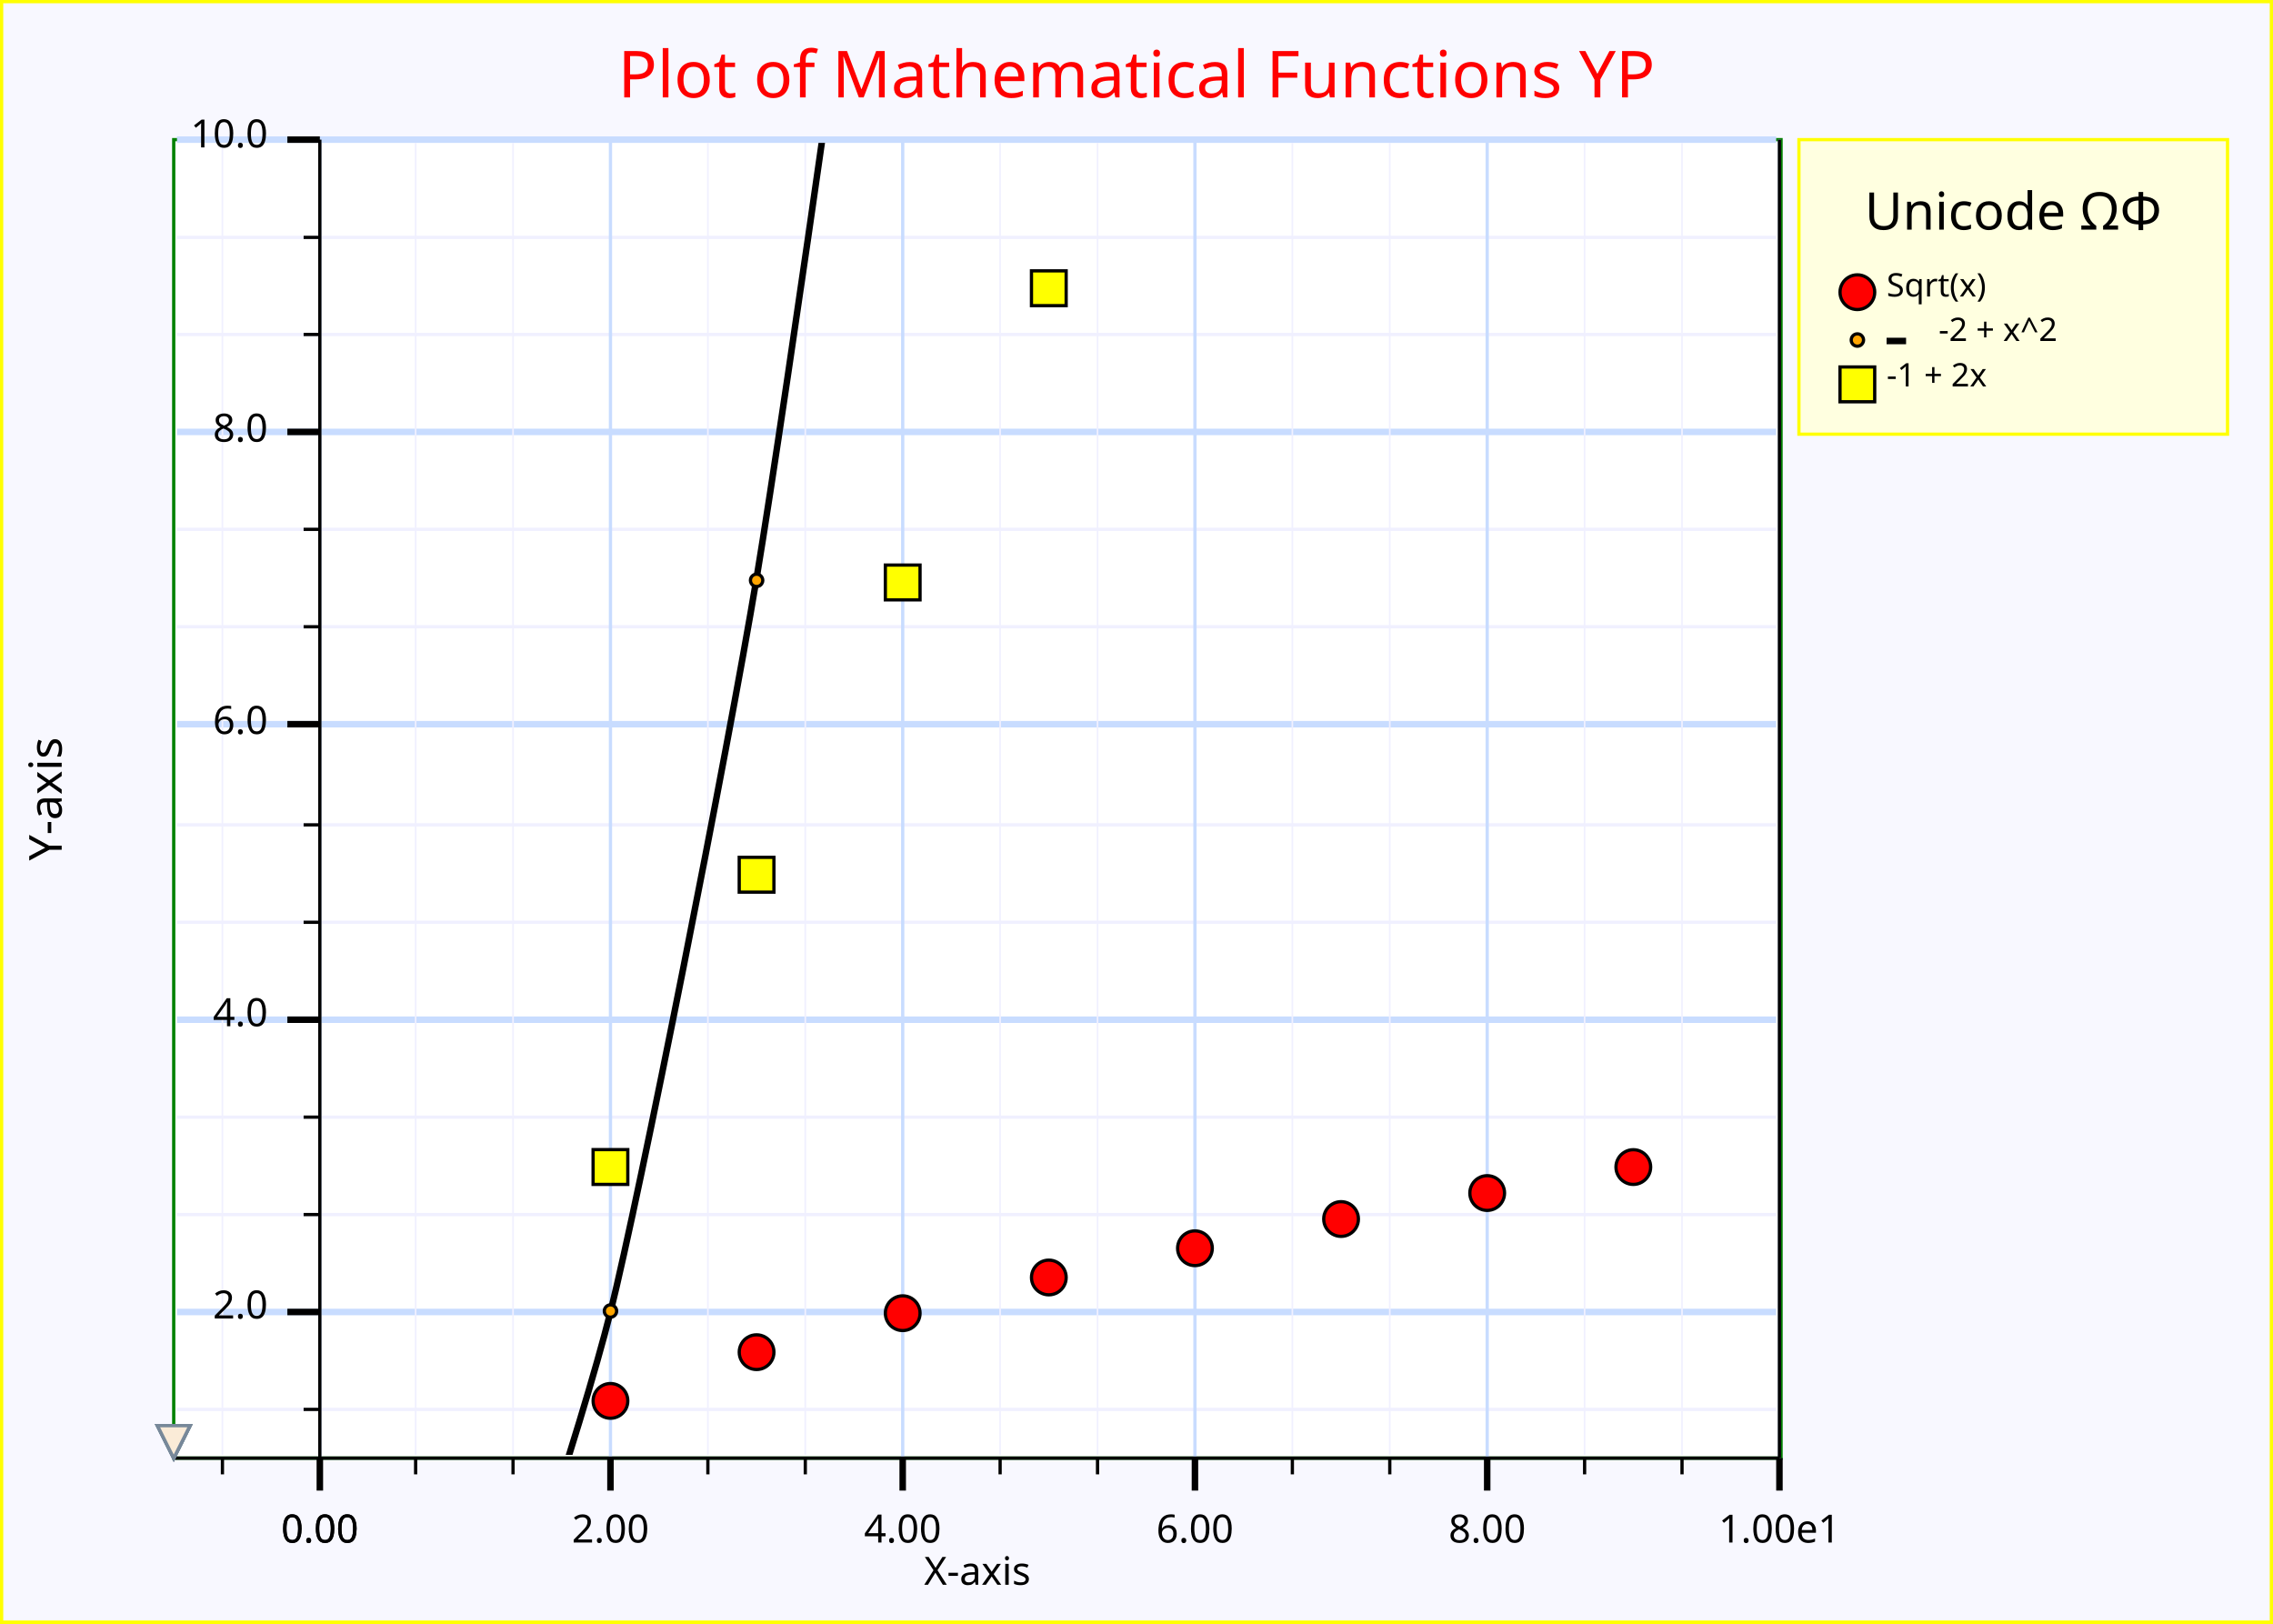
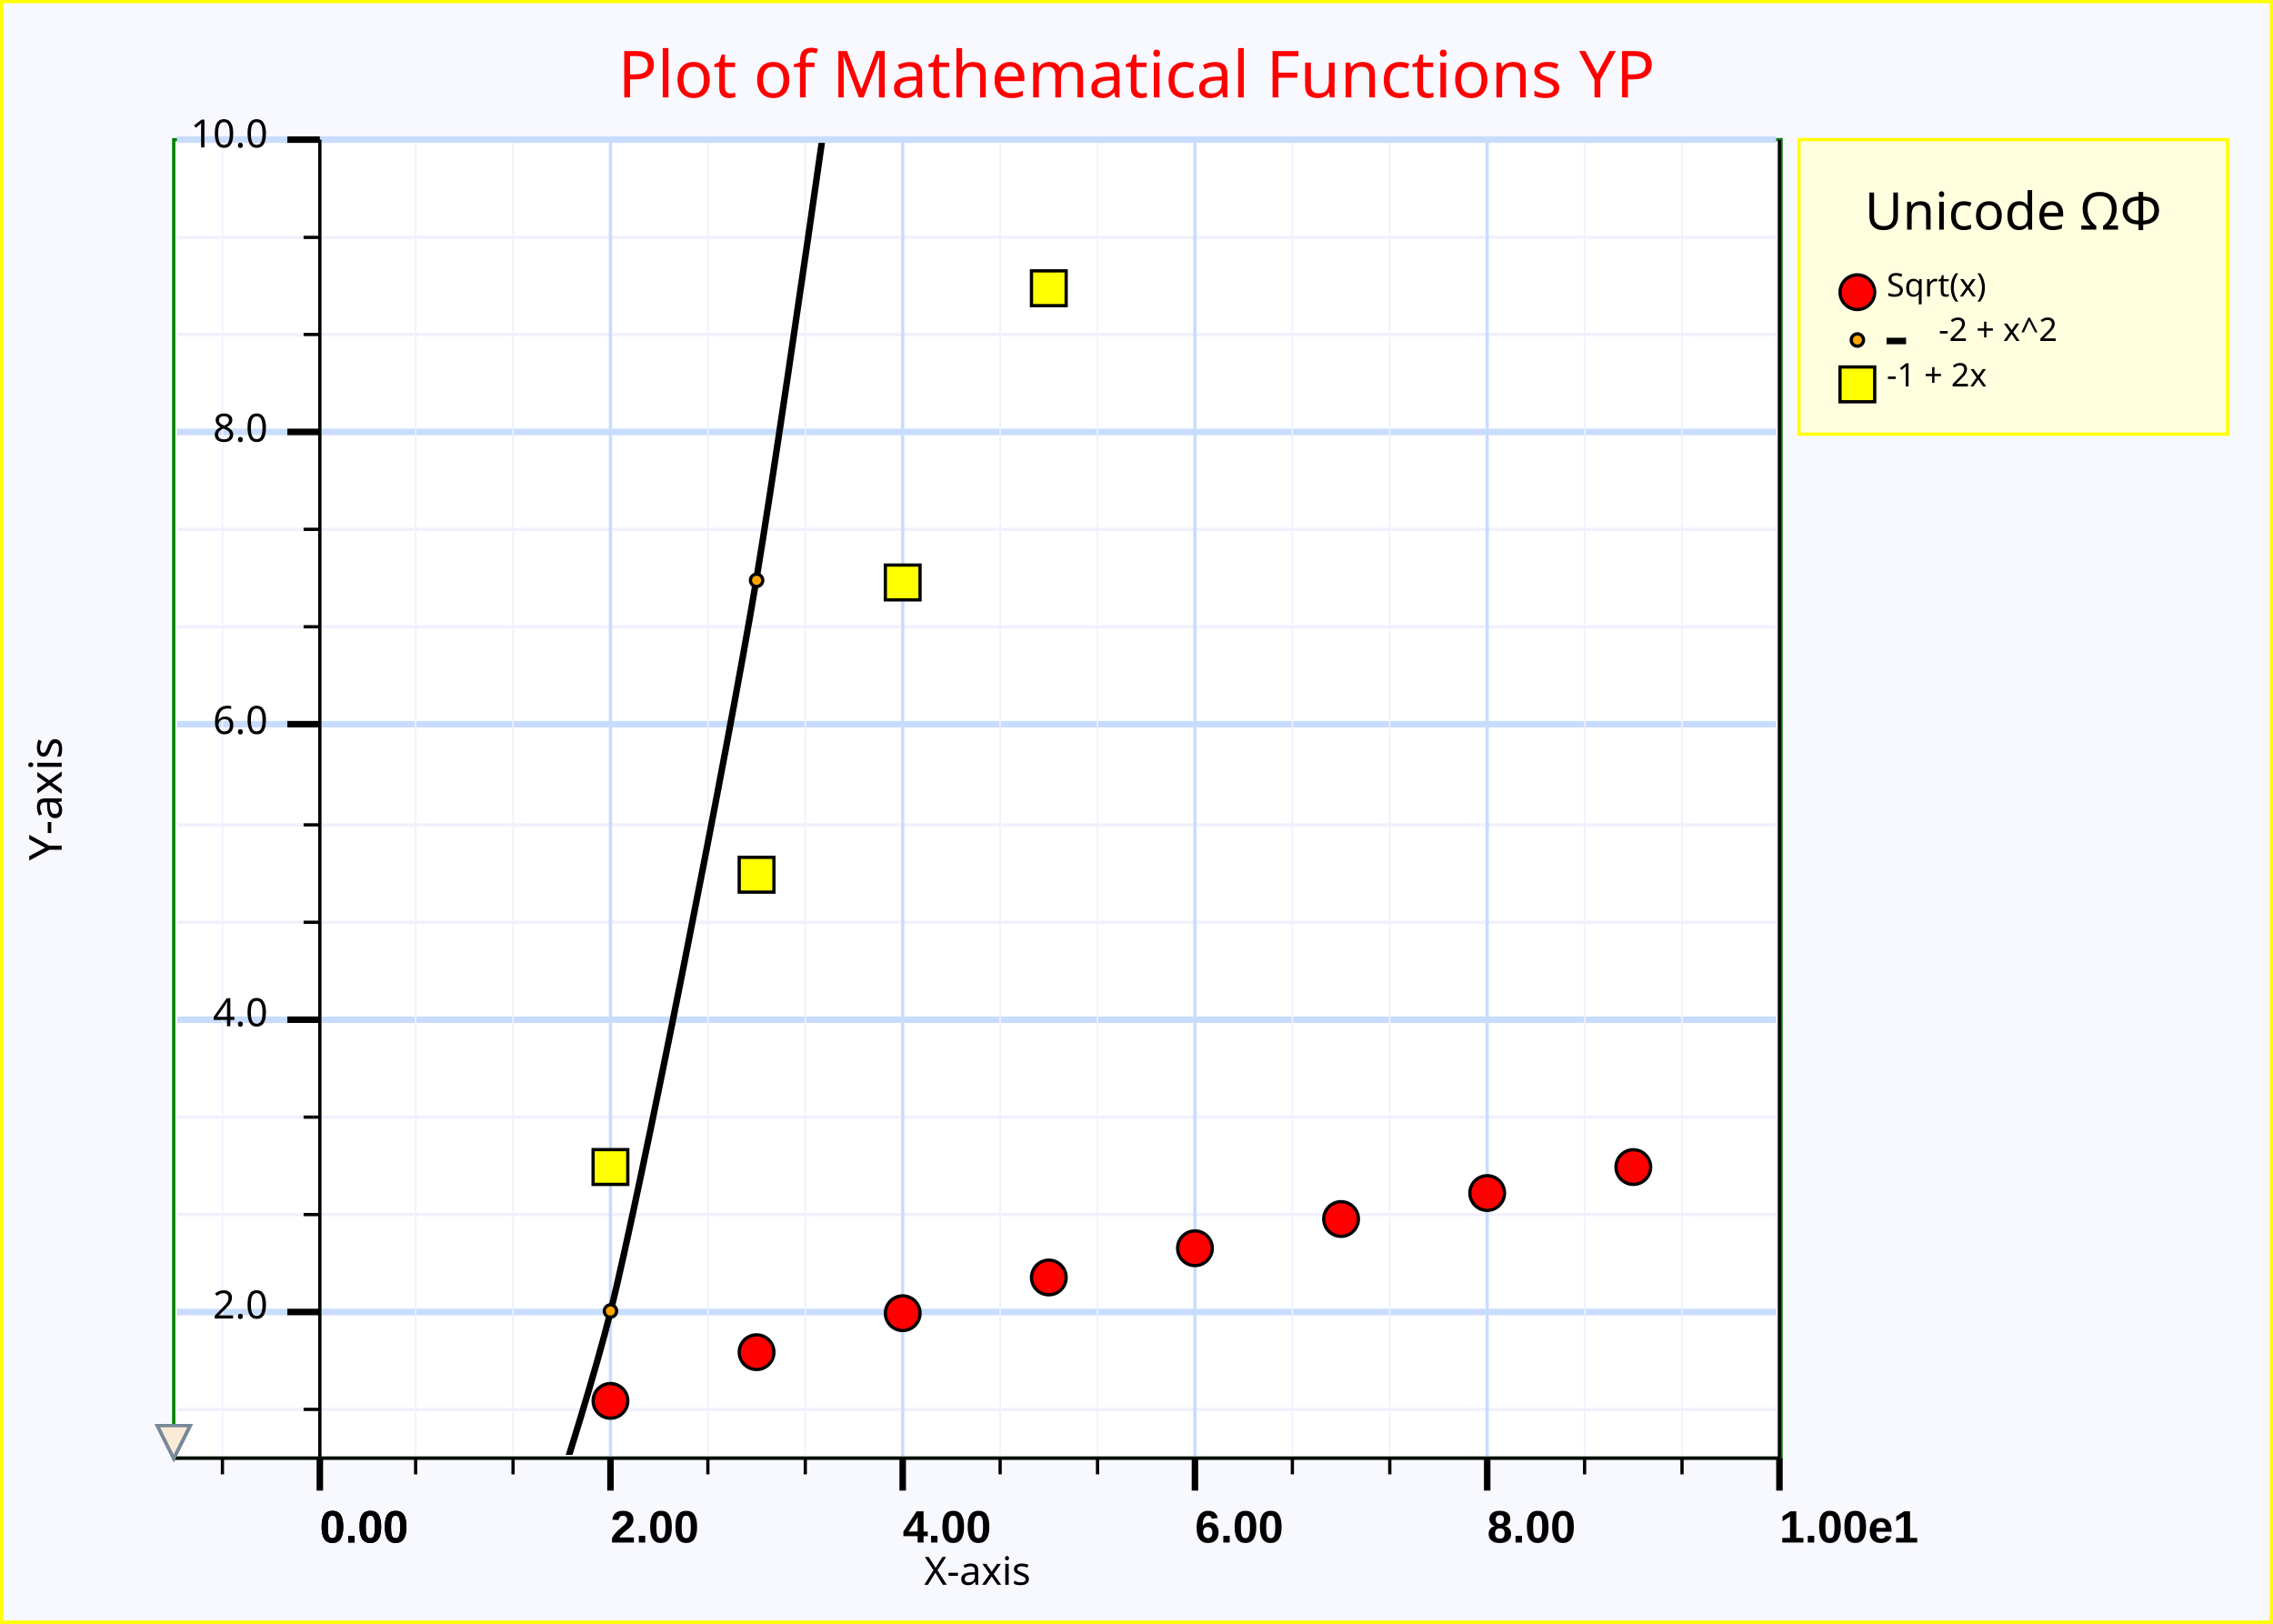
<svg xmlns="http://www.w3.org/2000/svg" width="700" height="500" version="1.1">
  <clipPath id="plot_window">
    <rect x="54.5" y="44" width="493" height="404" />
  </clipPath>
  <g id="imageBackground" stroke="rgb(255,255,0)" fill="rgb(248,248,255)" stroke-width="2" font-size="12" font-family="Lucida Sans Unicode">
    <rect x="0" y="0" width="700" height="500" />
  </g>
  <g id="plotBackground" stroke="rgb(0,128,0)" fill="rgb(255,255,255)" stroke-width="1" font-size="12" font-family="Lucida Sans Unicode">
    <rect x="53.5" y="43" width="495" height="406" />
  </g>
  <g id="yMinorGrid" stroke="rgb(240,240,255)" stroke-width="1" font-size="12" font-family="Lucida Sans Unicode">
    <path d="M54.5,434 L547,434  M54.5,374 L547,374  M54.5,344 L547,344  M54.5,284 L547,284  M54.5,254 L547,254  M54.5,193 L547,193  M54.5,163 L547,163  M54.5,103 L547,103  M54.5,73.1 L547,73.1  " fill="none" />
  </g>
  <g id="yMajorGrid" stroke="rgb(200,220,255)" stroke-width="2" font-size="12" font-family="Lucida Sans Unicode">
    <path d="M54.5,404 L547,404  M54.5,314 L547,314  M54.5,223 L547,223  M54.5,133 L547,133  M54.5,43 L547,43  " fill="none" />
  </g>
  <g id="xMinorGrid" stroke="rgb(240,240,255)" stroke-width="0.5" font-size="12" font-family="Lucida Sans Unicode">
    <path d="M128,44 L128,448  M158,44 L158,448  M218,44 L218,448  M248,44 L248,448  M308,44 L308,448  M338,44 L338,448  M398,44 L398,448  M428,44 L428,448  M488,44 L488,448  M518,44 L518,448  M68.5,44 L68.5,448  " fill="none" />
  </g>
  <g id="xMajorGrid" stroke="rgb(200,220,255)" stroke-width="1" font-size="12" font-family="Lucida Sans Unicode">
    <path d="M98.5,43 L98.5,449  M188,43 L188,449  M278,43 L278,449  M368,43 L368,449  M458,43 L458,449  M548,43 L548,449  M98.5,43 L98.5,449  " fill="none" />
  </g>
  <g id="yAxis" stroke="rgb(0,0,0)" stroke-width="1" font-size="12" font-family="Lucida Sans Unicode">
    <line x1="98.5" y1="43" x2="98.5" y2="449" />
    <line x1="548" y1="43" x2="548" y2="449" />
  </g>
  <g id="xAxis" stroke="rgb(0,0,0)" stroke-width="1" font-size="12" font-family="Lucida Sans Unicode">
    <line x1="53.5" y1="449" x2="548" y2="449" />
  </g>
  <g id="yMinorTicks" stroke="rgb(0,0,0)" stroke-width="1" font-size="12" font-family="Lucida Sans Unicode">
    <path d="M93.5,434 L98.5,434  M93.5,374 L98.5,374  M93.5,344 L98.5,344  M93.5,284 L98.5,284  M93.5,254 L98.5,254  M93.5,193 L98.5,193  M93.5,163 L98.5,163  M93.5,103 L98.5,103  M93.5,73.1 L98.5,73.1  " fill="none" />
  </g>
  <g id="xMinorTicks" stroke="rgb(0,0,0)" stroke-width="1" font-size="12" font-family="Lucida Sans Unicode">
    <path d="M128,449 L128,454  M158,449 L158,454  M218,449 L218,454  M248,449 L248,454  M308,449 L308,454  M338,449 L338,454  M398,449 L398,454  M428,449 L428,454  M488,449 L488,454  M518,449 L518,454  M68.5,449 L68.5,454  " fill="none" />
  </g>
  <g id="yMajorTicks" stroke="rgb(0,0,0)" stroke-width="2" font-size="12" font-family="Lucida Sans Unicode">
    <path d="M88.5,404 L98.5,404  M88.5,314 L98.5,314  M88.5,223 L98.5,223  M88.5,133 L98.5,133  M88.5,43 L98.5,43  " fill="none" />
  </g>
  <g id="xMajorTicks" stroke="rgb(0,0,0)" stroke-width="2" font-size="12" font-family="Lucida Sans Unicode">
    <path d="M98.5,449 L98.5,459  M188,449 L188,459  M278,449 L278,459  M368,449 L368,459  M458,449 L458,459  M548,449 L548,459  M98.5,449 L98.5,459  " fill="none" />
  </g>
-   <g id="xTicksValues" font-size="12" font-family="Lucida Sans Unicode">
-     <text x="98.5" y="475" text-anchor="middle" font-size="12" font-family="Lucida Sans Unicode">0.00 </text>
-     <text x="188" y="475" text-anchor="middle" font-size="12" font-family="Lucida Sans Unicode">2.00 </text>
-     <text x="278" y="475" text-anchor="middle" font-size="12" font-family="Lucida Sans Unicode">4.00 </text>
-     <text x="368" y="475" text-anchor="middle" font-size="12" font-family="Lucida Sans Unicode">6.00 </text>
-     <text x="458" y="475" text-anchor="middle" font-size="12" font-family="Lucida Sans Unicode">8.00 </text>
-     <text x="548" y="475" text-anchor="middle" font-size="12" font-family="Lucida Sans Unicode">1.00e1 </text>
-     <text x="98.5" y="475" text-anchor="middle" font-size="12" font-family="Lucida Sans Unicode">0.00 </text>
+   <g id="xTicksValues" font-size="14" font-family="arial" font-weight="bold">
+     <text x="98.5" y="475">0.00 </text>
+     <text x="188" y="475">2.00 </text>
+     <text x="278" y="475">4.00 </text>
+     <text x="368" y="475">6.00 </text>
+     <text x="458" y="475">8.00 </text>
+     <text x="548" y="475">1.00e1 </text>
+     <text x="98.5" y="475">0.00 </text>
  </g>
  <g id="yTicksValues" font-size="12" font-family="Lucida Sans Unicode">
    <text x="82.5" y="406" text-anchor="end" font-size="12" font-family="Lucida Sans Unicode">2.0 </text>
    <text x="82.5" y="316" text-anchor="end" font-size="12" font-family="Lucida Sans Unicode">4.0 </text>
    <text x="82.5" y="226" text-anchor="end" font-size="12" font-family="Lucida Sans Unicode">6.0 </text>
    <text x="82.5" y="136" text-anchor="end" font-size="12" font-family="Lucida Sans Unicode">8.0 </text>
    <text x="82.5" y="45.4" text-anchor="end" font-size="12" font-family="Lucida Sans Unicode">10.0 </text>
  </g>
  <g id="yLabel" font-size="12" font-family="Lucida Sans Unicode">
    <text x="19" y="246" text-anchor="middle" transform="rotate(-90 19 246)" font-size="14" font-family="Lucida Sans Unicode">Y-axis </text>
  </g>
  <g id="xLabel" font-size="12" font-family="Lucida Sans Unicode">
    <text x="301" y="488" text-anchor="middle" font-size="12" font-family="Lucida Sans Unicode">X-axis </text>
  </g>
  <g id="plotLines" stroke-width="2" font-size="12" font-family="Lucida Sans Unicode">
    <g clip-path="url(#plot_window)" stroke="rgb(0,0,0)" stroke-width="2" font-size="12" font-family="Lucida Sans Unicode">
      <path d="M-351,-3.93e+03 S-315,-3.23e+03 -306,-3.07e+03 S-270,-2.45e+03 -261,-2.3e+03 S-225,-1.75e+03 -216,-1.63e+03 S-180,-1.15e+03 -171,-1.04e+03 S-135,-634 -126,-543 S-90.4,-210 -81.5,-137 S-45.5,124 -36.5,178 S-0.48,368 8.52,404 S44.5,521 53.5,539 S89.5,584 98.5,584 S134,557 143,539 S179,440 188,404 S224,232 233,178 S269,-65.3 278,-137 S314,-453 323,-543 S359,-931 368,-1.04e+03 S404,-1.5e+03 413,-1.63e+03 S449,-2.16e+03 458,-2.3e+03 S494,-2.91e+03 503,-3.07e+03 S548,-4.01e+03 548,-3.93e+03 " fill="none" />
    </g>
  </g>
  <g id="plotPoints" clip-path="url(#plot_window)" font-size="12" font-family="Lucida Sans Unicode">
    <g stroke="rgb(0,0,0)" fill="rgb(255,0,0)" font-size="12" font-family="Lucida Sans Unicode">
      <text x="188" y="435" text-anchor="middle" font-size="14" font-family="Lucida Sans Unicode">● </text>
      <text x="233" y="420" text-anchor="middle" font-size="14" font-family="Lucida Sans Unicode">● </text>
      <text x="278" y="408" text-anchor="middle" font-size="14" font-family="Lucida Sans Unicode">● </text>
      <text x="323" y="397" text-anchor="middle" font-size="14" font-family="Lucida Sans Unicode">● </text>
      <text x="368" y="388" text-anchor="middle" font-size="14" font-family="Lucida Sans Unicode">● </text>
      <text x="413" y="379" text-anchor="middle" font-size="14" font-family="Lucida Sans Unicode">● </text>
      <text x="458" y="371" text-anchor="middle" font-size="14" font-family="Lucida Sans Unicode">● </text>
      <text x="503" y="363" text-anchor="middle" font-size="14" font-family="Lucida Sans Unicode">● </text>
    </g>
    <g stroke="rgb(0,0,0)" fill="rgb(255,165,0)" font-size="12" font-family="Lucida Sans Unicode">
      <text x="188" y="405" text-anchor="middle" font-size="5" font-family="Lucida Sans Unicode">● </text>
      <text x="233" y="180" text-anchor="middle" font-size="5" font-family="Lucida Sans Unicode">● </text>
    </g>
    <g stroke="rgb(0,0,0)" fill="rgb(255,255,0)" font-size="12" font-family="Lucida Sans Unicode">
      <text x="188" y="363" text-anchor="middle" font-size="14" font-family="Lucida Sans Unicode">■ </text>
      <text x="233" y="273" text-anchor="middle" font-size="14" font-family="Lucida Sans Unicode">■ </text>
      <text x="278" y="183" text-anchor="middle" font-size="14" font-family="Lucida Sans Unicode">■ </text>
      <text x="323" y="92.4" text-anchor="middle" font-size="14" font-family="Lucida Sans Unicode">■ </text>
    </g>
  </g>
  <g id="limitPoints" stroke="rgb(119,136,153)" fill="rgb(250,235,215)" font-size="12" font-family="Lucida Sans Unicode">
    <polygon points=" 48.5,439 58.5,439 53.5,449" />
    <polygon points=" 48.5,439 58.5,439 53.5,449" />
    <polygon points=" 48.5,439 58.5,439 53.5,449" />
    <polygon points=" 48.5,439 58.5,439 53.5,449" />
    <polygon points=" 48.5,439 58.5,439 53.5,449" />
    <polygon points=" 48.5,439 58.5,439 53.5,449" />
    <polygon points=" 48.5,439 58.5,439 53.5,449" />
    <polygon points=" 48.5,439 58.5,439 53.5,449" />
    <polygon points=" 48.5,439 58.5,439 53.5,449" />
    <polygon points=" 48.5,439 58.5,439 53.5,449" />
  </g>
  <g id="legendBackground" stroke="rgb(255,255,0)" fill="rgb(255,255,224)" stroke-width="1" font-size="12" font-family="Lucida Sans Unicode">
    <rect x="554" y="43" width="132" height="90.7" />
  </g>
  <g id="legendPoints" font-size="12" font-family="Lucida Sans Unicode">
    <g stroke="rgb(0,0,0)" fill="rgb(255,0,0)" font-size="12" font-family="Lucida Sans Unicode">
      <text x="572" y="93.6" text-anchor="middle" font-size="14" font-family="Lucida Sans Unicode">● </text>
    </g>
    <g stroke="rgb(0,0,0)" fill="rgb(255,165,0)" font-size="12" font-family="Lucida Sans Unicode">
      <text x="572" y="106" text-anchor="middle" font-size="5" font-family="Lucida Sans Unicode">● </text>
    </g>
    <g stroke="rgb(0,0,0)" fill="rgb(255,255,0)" font-size="12" font-family="Lucida Sans Unicode">
      <text x="572" y="122" text-anchor="middle" font-size="14" font-family="Lucida Sans Unicode">■ </text>
    </g>
  </g>
  <g id="legendLines" font-size="12" font-family="Lucida Sans Unicode">
    <g stroke="rgb(0,0,0)" stroke-width="2" font-size="12" font-family="Lucida Sans Unicode">
      <line x1="581" y1="105" x2="587" y2="105" />
    </g>
  </g>
  <g id="legendText" font-size="12" font-family="Lucida Sans Unicode">
    <text x="620" y="70.7" text-anchor="middle" font-size="16" font-family="Lucida Sans Unicode" font-weight="normal" textLength="104">Unicode ΩΦ </text>
    <text x="581" y="91.3" font-size="10" font-family="Lucida Sans Unicode" font-weight="normal" textLength="43.2">Sqrt(x) </text>
    <text x="597" y="105" font-size="10" font-family="Lucida Sans Unicode" font-weight="normal" textLength="48">-2 + x^2 </text>
    <text x="581" y="119" font-size="10" font-family="Lucida Sans Unicode" font-weight="normal" textLength="42">-1 + 2x </text>
  </g>
  <g id="title" fill="rgb(255,0,0)" font-size="12" font-family="Lucida Sans Unicode">
    <text x="350" y="30" text-anchor="middle" font-size="20" font-family="Lucida Sans Unicode" font-weight="normal">Plot of Mathematical Functions YP </text>
  </g>
  <g id="plotXValues" font-size="12" font-family="Lucida Sans Unicode">
</g>
  <g id="plotYValues" font-size="12" font-family="Lucida Sans Unicode">
</g>
</svg>
